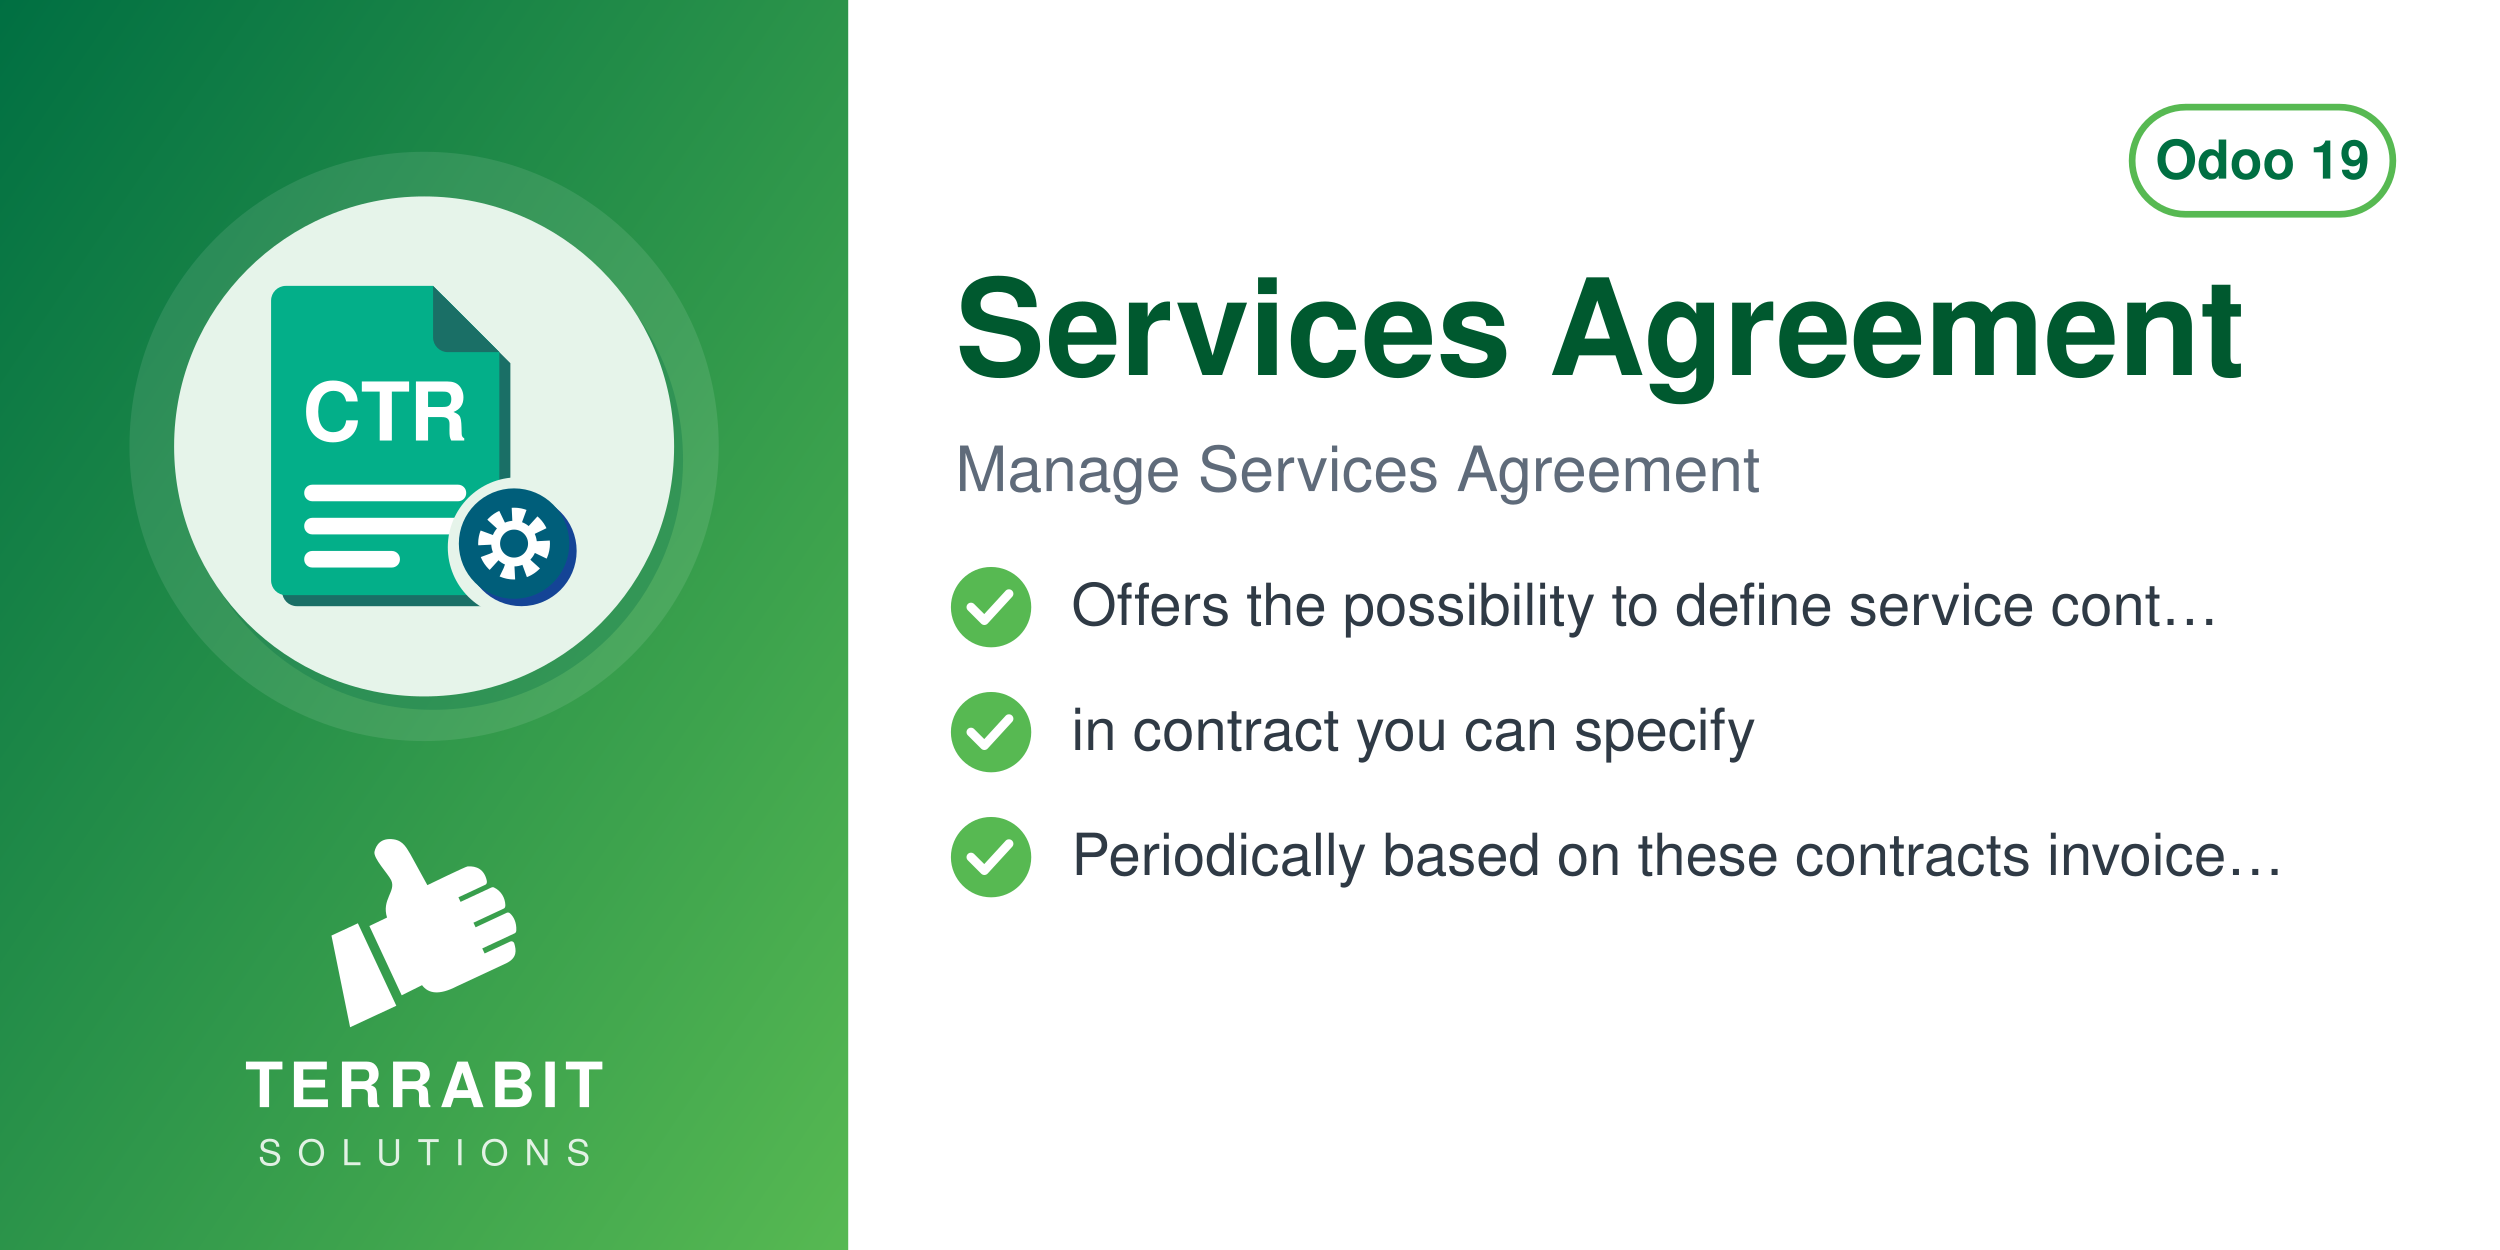
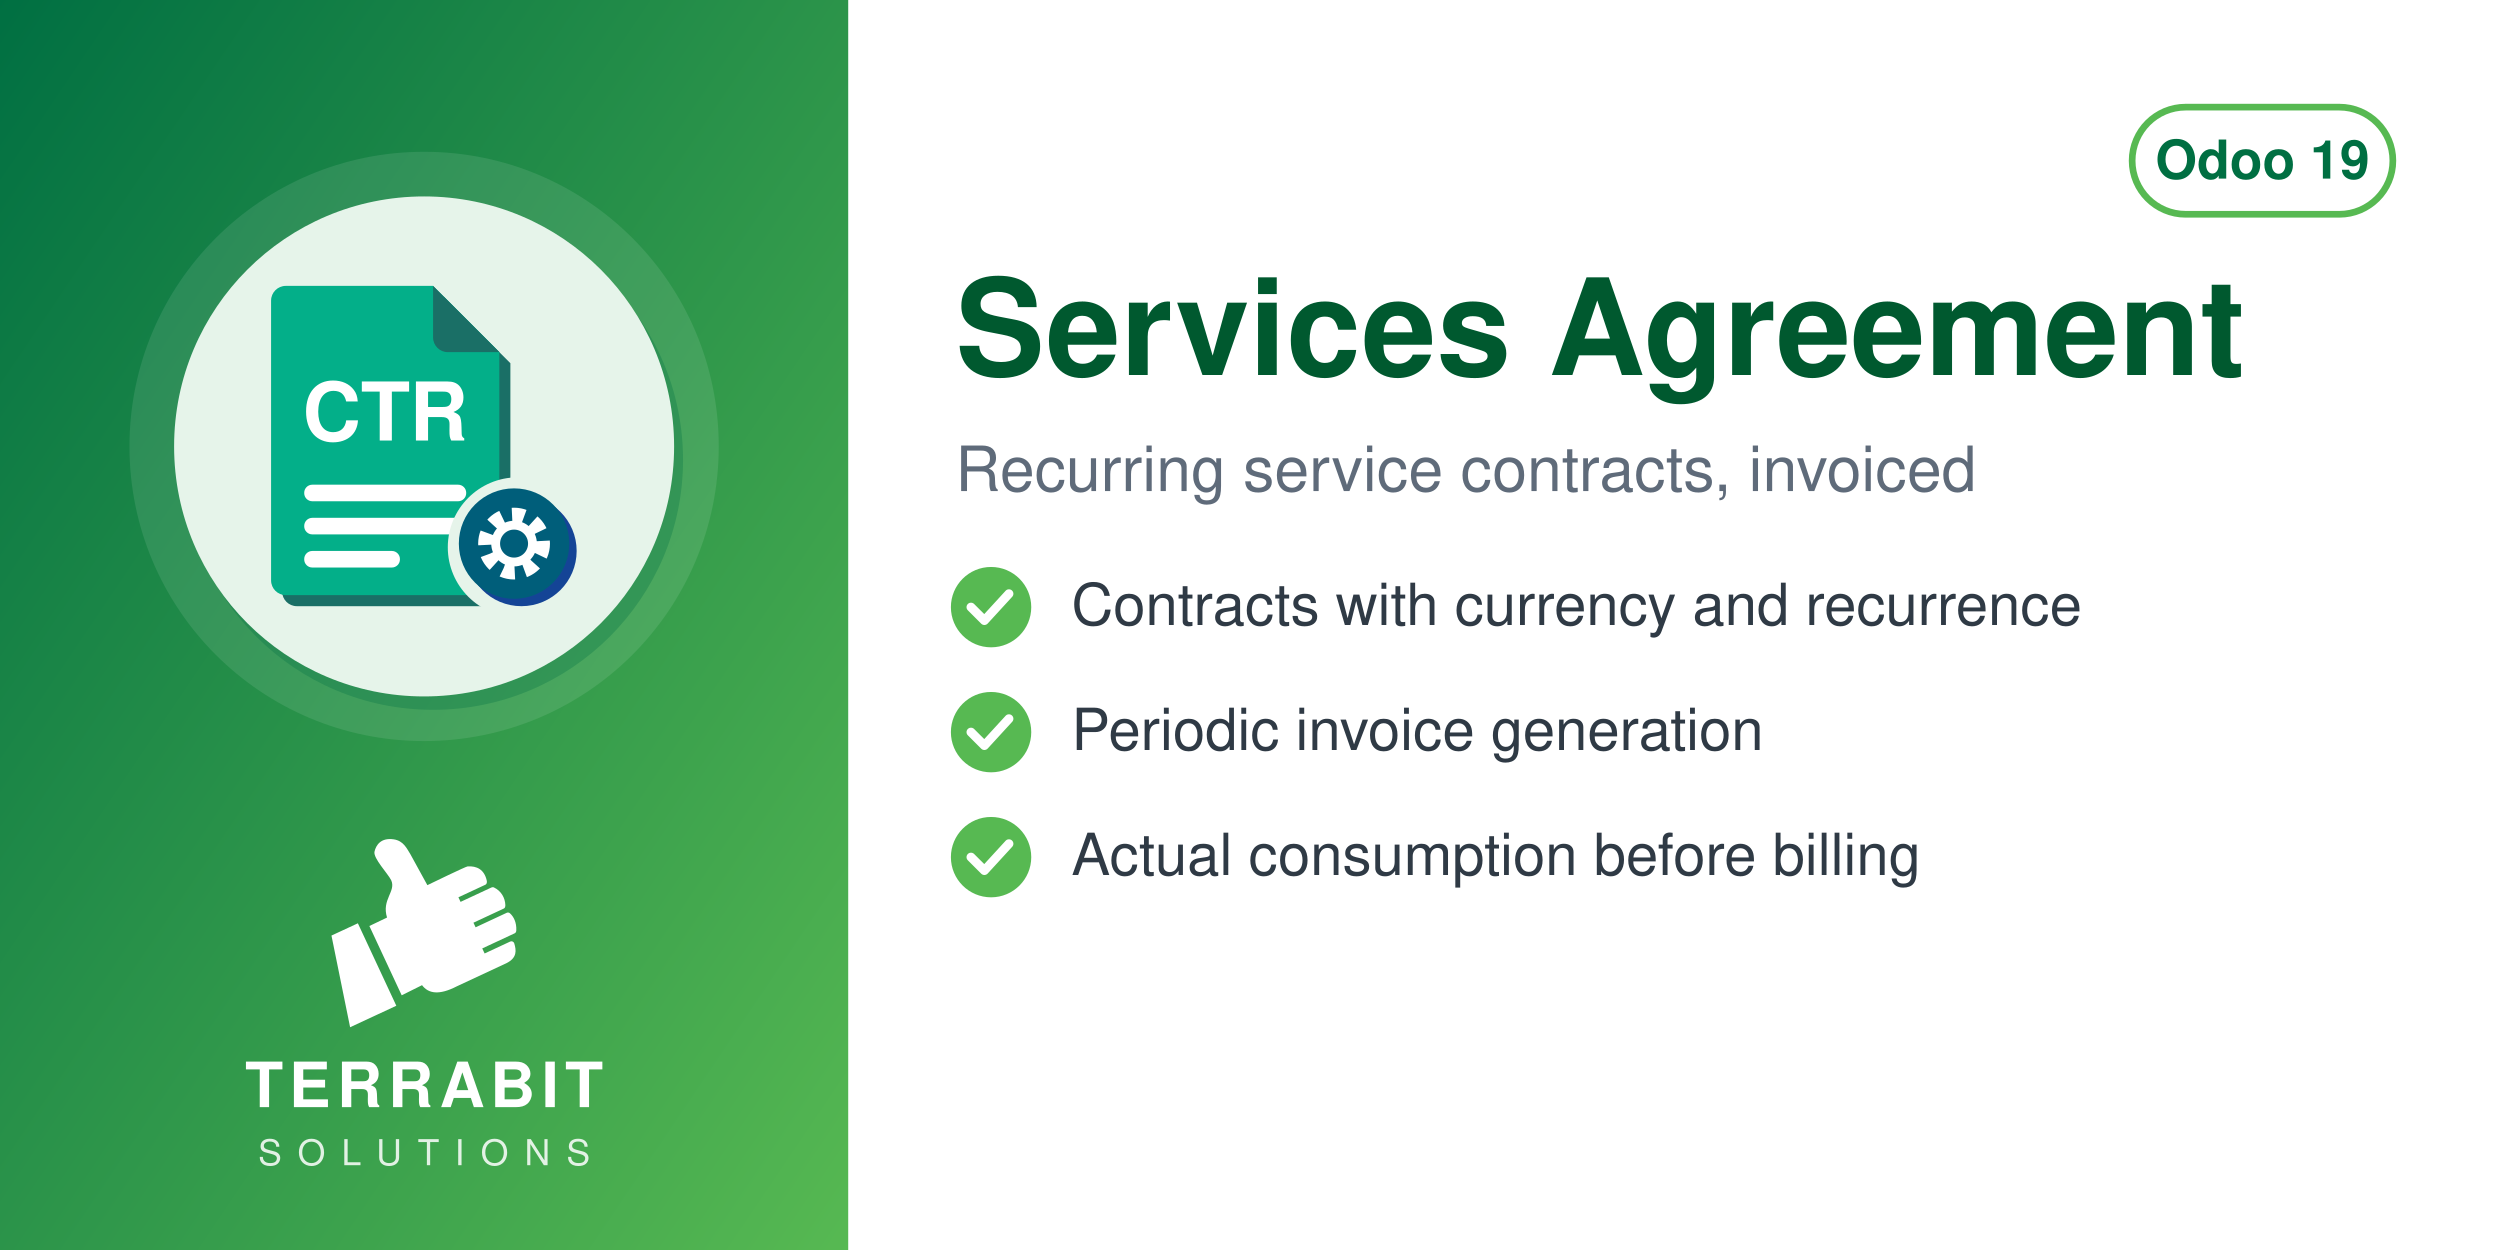
<svg xmlns="http://www.w3.org/2000/svg" width="560" height="280" viewBox="0 0 560 280">
  <defs>
    <linearGradient id="g" x1="0" y1="0" x2="1" y2="1">
      <stop offset="0" stop-color="#006F42" />
      <stop offset="1" stop-color="#57B952" />
    </linearGradient>
  </defs>
  <rect width="560" height="280" fill="#FFFFFF" />
  <rect width="190" height="280" fill="url(#g)" />
  <circle cx="95.0" cy="100" r="66" fill="white" opacity="0.10" />
  <circle cx="97.0" cy="103" r="56" fill="#006F42" opacity="0.30" />
  <circle cx="95.0" cy="100" r="56" fill="#E6F4EA" />
  <svg x="54.0" y="59.0" width="82" height="82" viewBox="0 0 100 100" preserveAspectRatio="xMidYMid meet">
    <g transform="translate(-1.86,0.11) scale(1.0057)">
      <defs>
        <mask id="mi-cut" maskUnits="userSpaceOnUse" x="-20" y="-20" width="140" height="140">
          <rect x="-20" y="-20" width="140" height="140" fill="#fff" />
          <circle cx="77" cy="77" r="19" fill="#000" />
        </mask>
      </defs>
      <g mask="url(#mi-cut)">
        <g transform="translate(3,3)" fill="#1A6F66">
          <path d="M14,6 h40 l18,18 v62 a4,4 0 0 1 -4,4 h-54 a4,4 0 0 1 -4,-4 v-76 a4,4 0 0 1 4,-4z" />
        </g>
        <g fill="#03AF89">
          <path d="M14,6 h40 l18,18 v62 a4,4 0 0 1 -4,4 h-54 a4,4 0 0 1 -4,-4 v-76 a4,4 0 0 1 4,-4z" />
        </g>
        <path d="M54,6 v14 a4,4 0 0 0 4,4 h14z" fill="#1A6F66" />
        <text x="41" y="48" font-family="Helvetica, Arial, sans-serif" font-weight="bold" font-size="22" fill="#FFFFFF" text-anchor="middle">CTR</text>
        <rect x="19" y="60" width="44" height="4.5" rx="2.2" fill="#FFFFFF" />
        <rect x="19" y="69" width="44" height="4.5" rx="2.2" fill="#FFFFFF" />
        <rect x="19" y="78" width="26" height="4.5" rx="2.2" fill="#FFFFFF" />
      </g>
      <circle cx="78" cy="78" r="15" fill="#144496" />
      <circle cx="76" cy="76" r="15" fill="#005E7A" />
      <circle cx="76" cy="76" r="7.5" fill="none" stroke="#FFFFFF" stroke-width="4.5" stroke-dasharray="3.2 2.6" />
      <circle cx="76" cy="76" r="5" fill="none" stroke="#FFFFFF" stroke-width="2.4" />
    </g>
  </svg>
  <svg x="72.0" y="186" width="46" height="46" viewBox="4045 2535 3400 3400" preserveAspectRatio="xMidYMid meet">
    <path fill="#FFFFFF" d="M4648.32 4073.59l636.59 1365.17 -765.09 355.96 -308.63 -1517.87 437.13 -203.26zm725.61 1192.32l336.75 -167.88c105.65,140.85 282.69,170.72 576.82,18.8l819.92 -382.33c181.4,-90.13 164.26,-214.57 130.07,-328.43 -4.28,-14.25 -13.68,-24.81 -27.34,-30.7 -13.67,-5.89 -27.61,-5.11 -41.09,1.18l-422.32 196.93 -39.04 -83.72 538.07 -250.91c16.64,-7.76 24.7,-27.69 25.58,-46.04 6.48,-134.33 -44.36,-230.89 -105.84,-285.23 -15.2,-13.44 -35.71,-15.59 -54.12,-7l-513.92 239.64 -35.6 -76.34 506.31 -236.1c17.69,-8.25 22.52,-36.93 21.83,-56.45 -4.1,-117.31 -67.62,-232.74 -187.72,-290.66 -13.94,-6.72 -28.64,-6.36 -42.69,0.19l-511.21 238.38 -35.37 -75.86 448.98 -209.36c20.44,-9.53 25.81,-42.28 21.02,-64.32 -41.02,-189.07 -167.92,-247.8 -318.14,-237.87 -29.39,1.94 -589.86,273.16 -665.95,310.54l-281.84 -513.57c-59.06,-93.13 -112.7,-221.7 -276.47,-245.13 -211.24,-30.22 -291.56,94.38 -316.89,203.13 -25.32,108.75 223.84,365.99 276.05,473.69 85.52,184.27 -161.86,318.11 -68.41,617.99l-292.54 139.94 535.09 1147.51z" />
  </svg>
  <text x="95.0" y="248" text-anchor="middle" font-family="Helvetica,Arial,sans-serif" font-size="14" font-weight="800" letter-spacing="1.4" fill="white">TERRABIT</text>
  <text x="95.0" y="261" text-anchor="middle" font-family="Helvetica,Arial,sans-serif" font-size="8" font-weight="500" letter-spacing="3.6" fill="white" opacity="0.85">SOLUTIONS</text>
  <g>
    <rect x="477.6" y="24" width="58.4" height="24" rx="12" fill="none" stroke="#57B952" stroke-width="1.5" />
    <text x="506.8" y="40" text-anchor="middle" font-family="Helvetica,Arial,sans-serif" font-size="12" font-weight="700" fill="#006F42">Odoo 19</text>
  </g>
  <text x="214" y="84" font-family="Helvetica,Arial,sans-serif" font-size="30" font-weight="700" fill="#00592F">Services Agreement</text>
-   <text x="214" y="110" font-family="Helvetica,Arial,sans-serif" font-size="14" fill="#5F6B7A">Manage Services Agreement</text>
+   <text x="214" y="110" font-family="Helvetica,Arial,sans-serif" font-size="14" fill="#5F6B7A">Recurring service contracts, invoiced</text>
  <circle cx="222" cy="136" r="9" fill="#57B952" />
  <path d="M217.5 136 l3 3 l5.5 -6" fill="none" stroke="white" stroke-width="2" stroke-linecap="round" stroke-linejoin="round" />
-   <text x="240" y="140" font-family="Helvetica,Arial,sans-serif" font-size="13" fill="#2F3A45">Offers the possibility to define service cont…</text>
+   <text x="240" y="140" font-family="Helvetica,Arial,sans-serif" font-size="13" fill="#2F3A45">Contracts with currency and recurrence</text>
  <circle cx="222" cy="164" r="9" fill="#57B952" />
  <path d="M217.5 164 l3 3 l5.5 -6" fill="none" stroke="white" stroke-width="2" stroke-linecap="round" stroke-linejoin="round" />
-   <text x="240" y="168" font-family="Helvetica,Arial,sans-serif" font-size="13" fill="#2F3A45">in contract you can specify</text>
+   <text x="240" y="168" font-family="Helvetica,Arial,sans-serif" font-size="13" fill="#2F3A45">Periodic invoice generation</text>
  <circle cx="222" cy="192" r="9" fill="#57B952" />
  <path d="M217.5 192 l3 3 l5.5 -6" fill="none" stroke="white" stroke-width="2" stroke-linecap="round" stroke-linejoin="round" />
-   <text x="240" y="196" font-family="Helvetica,Arial,sans-serif" font-size="13" fill="#2F3A45">Periodically based on these contracts invoice…</text>
+   <text x="240" y="196" font-family="Helvetica,Arial,sans-serif" font-size="13" fill="#2F3A45">Actual consumption before billing</text>
</svg>
